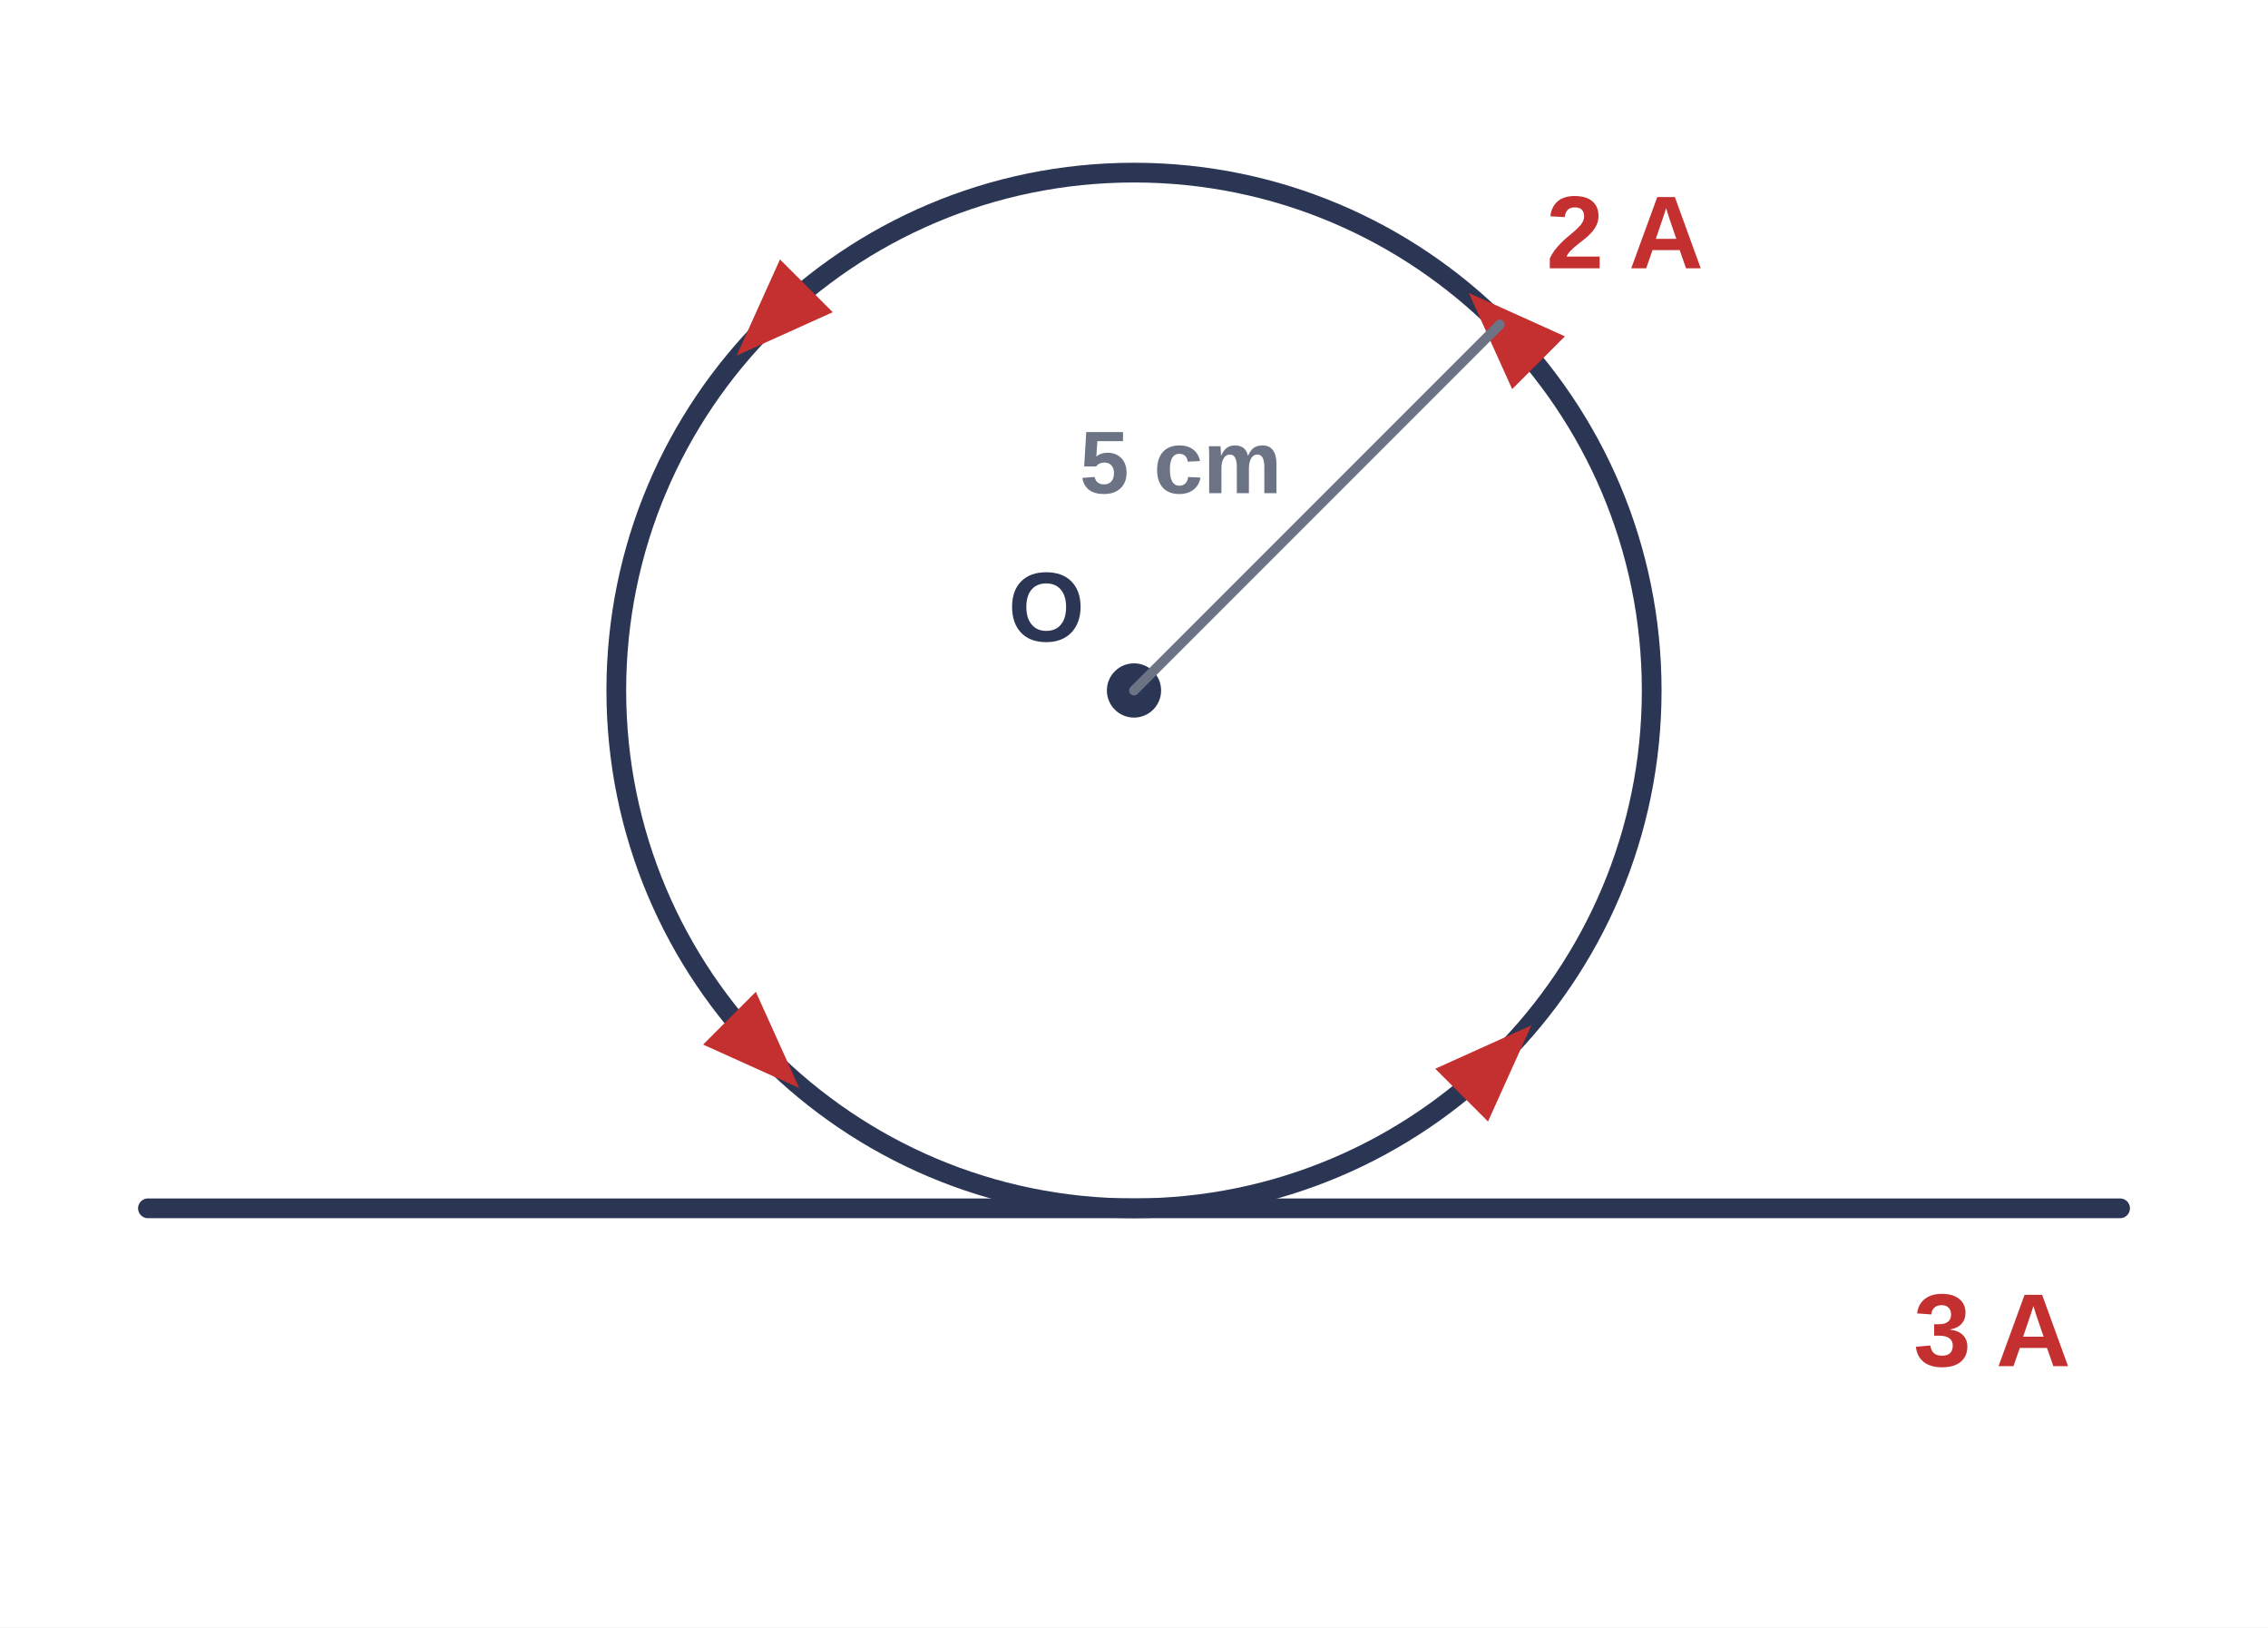
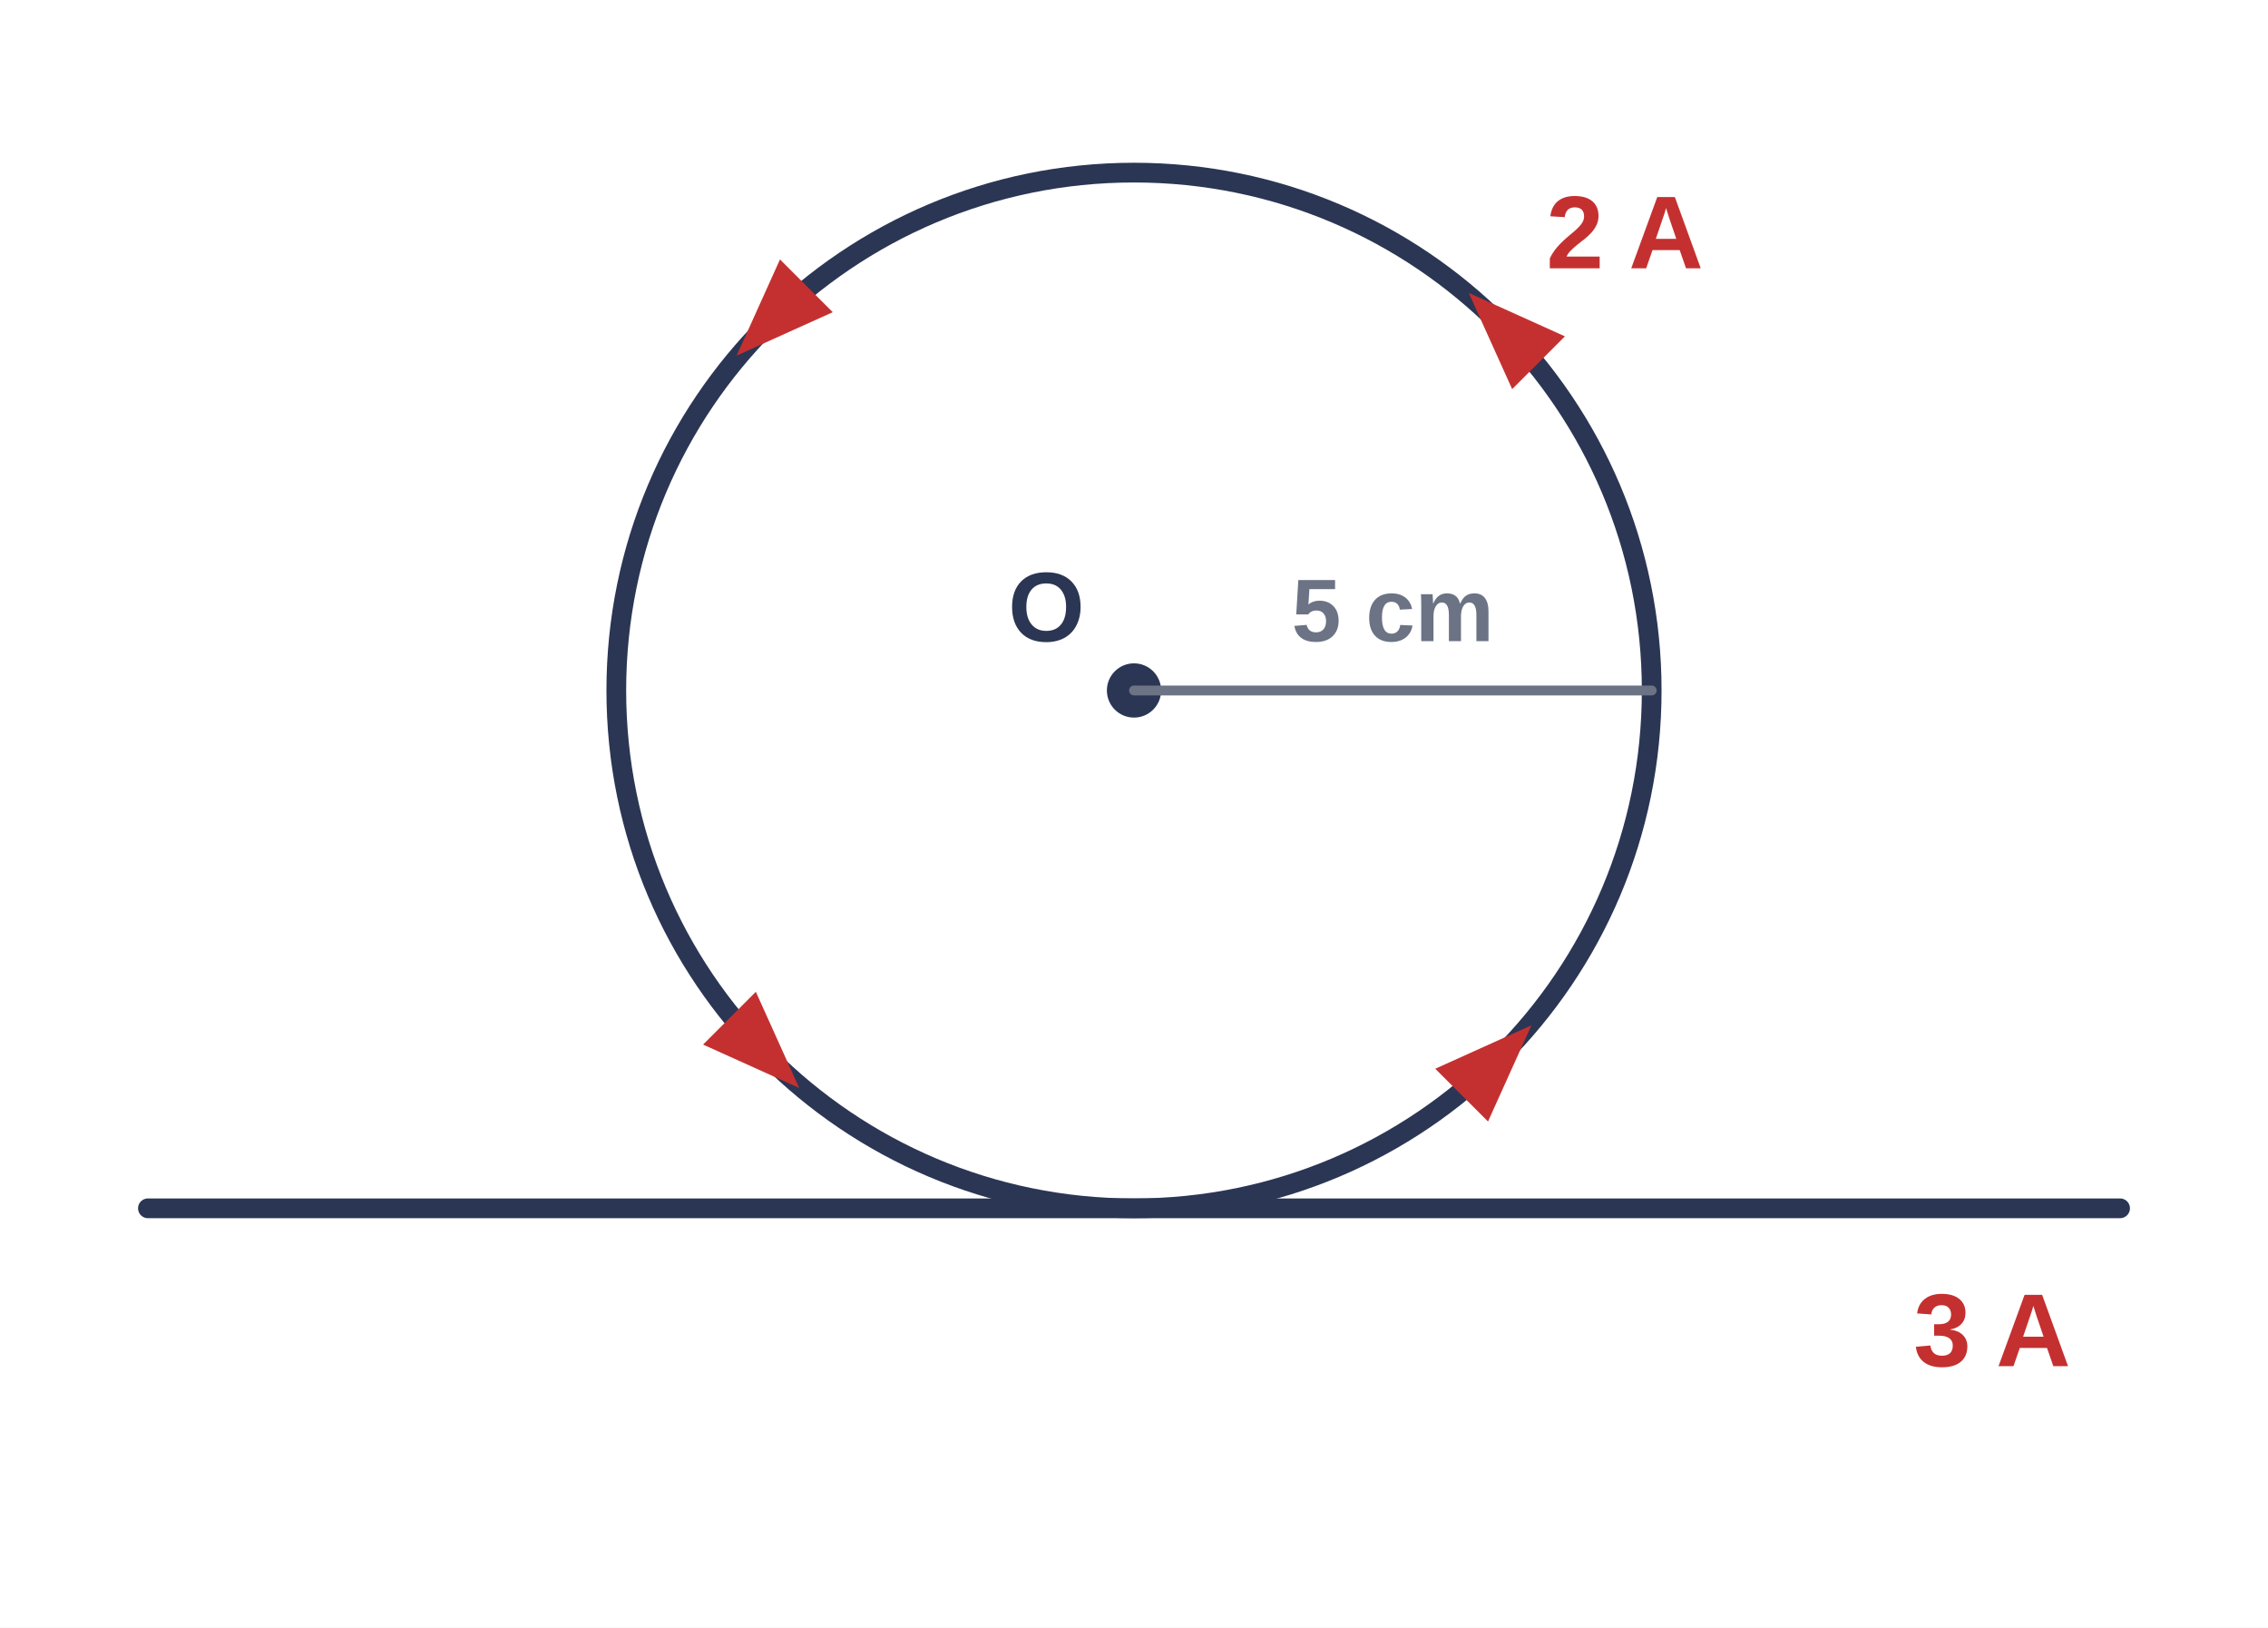
<svg xmlns="http://www.w3.org/2000/svg" viewBox="0 0 460 330" width="460" height="330">
  <rect width="460" height="330" fill="#ffffff" />
  <circle cx="230" cy="140" r="105" stroke="#2b3654" stroke-width="4" fill="none" />
  <path d="M297.9 59.4 L317.4 68.2 L306.7 78.9 z" fill="#c43030" />
  <path d="M149.4 72.1 L158.2 52.6 L168.9 63.3 z" fill="#c43030" />
  <path d="M162.1 220.6 L142.6 211.8 L153.3 201.1 z" fill="#c43030" />
  <path d="M310.6 207.9 L301.8 227.4 L291.1 216.7 z" fill="#c43030" />
  <text x="313.6" y="54.4" text-anchor="start" font-size="21" font-weight="700" font-family="'Segoe UI', 'Helvetica Neue', Arial, Tahoma, 'Noto Sans Arabic', sans-serif" fill="#c43030">2 A</text>
  <circle cx="230" cy="140" r="5.5" fill="#2b3654" />
  <text x="220" y="130" text-anchor="end" font-size="20" font-weight="700" font-family="'Segoe UI', 'Helvetica Neue', Arial, Tahoma, 'Noto Sans Arabic', sans-serif" fill="#2b3654">O</text>
-   <path d="M230 140 L304.2 65.8" stroke="#6b7385" stroke-width="2" fill="none" stroke-linecap="round" />
-   <text x="260" y="100" text-anchor="end" font-size="18" font-weight="700" font-family="'Segoe UI', 'Helvetica Neue', Arial, Tahoma, 'Noto Sans Arabic', sans-serif" fill="#6b7385">5 cm</text>
+   <path d="M230 140 L335 140" stroke="#6b7385" stroke-width="2" fill="none" stroke-linecap="round" />
+   <text x="282.5" y="130" text-anchor="middle" font-size="18" font-weight="700" font-family="'Segoe UI', 'Helvetica Neue', Arial, Tahoma, 'Noto Sans Arabic', sans-serif" fill="#6b7385">5 cm</text>
  <path d="M30 245 L430 245" stroke="#2b3654" stroke-width="4" fill="none" stroke-linecap="round" />
  <text x="420" y="277" text-anchor="end" font-size="21" font-weight="700" font-family="'Segoe UI', 'Helvetica Neue', Arial, Tahoma, 'Noto Sans Arabic', sans-serif" fill="#c43030">3 A</text>
</svg>
